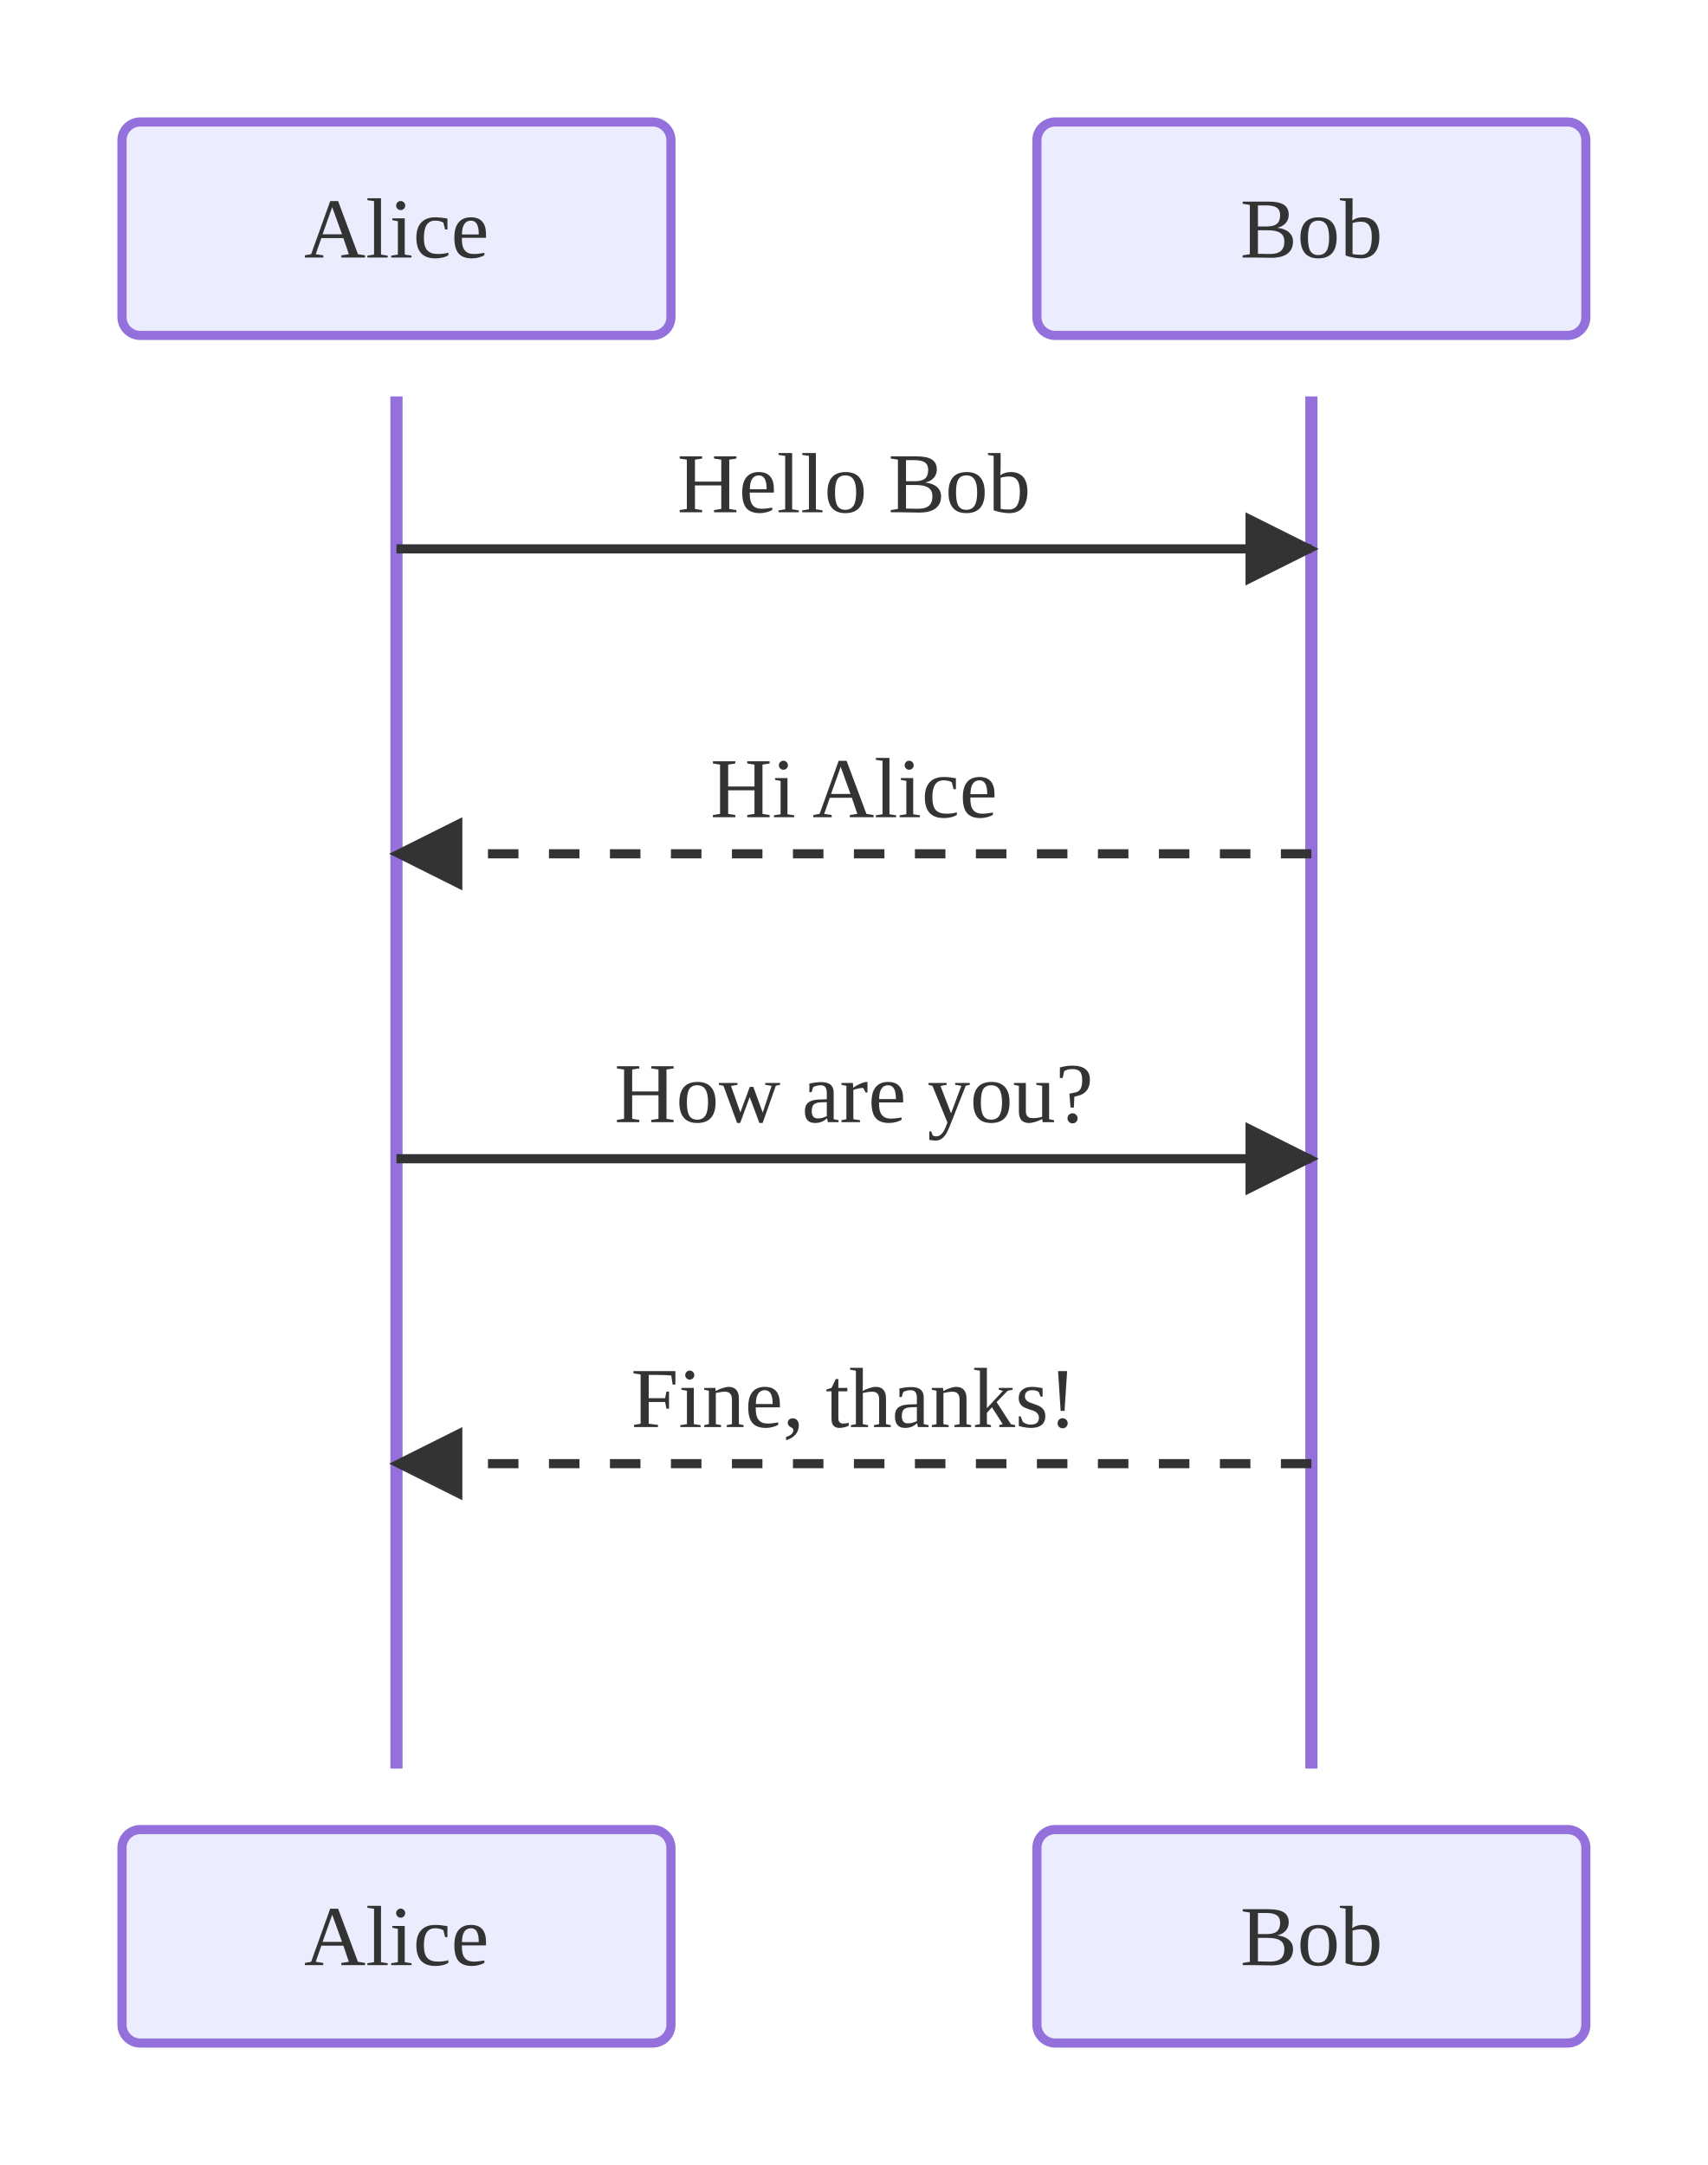
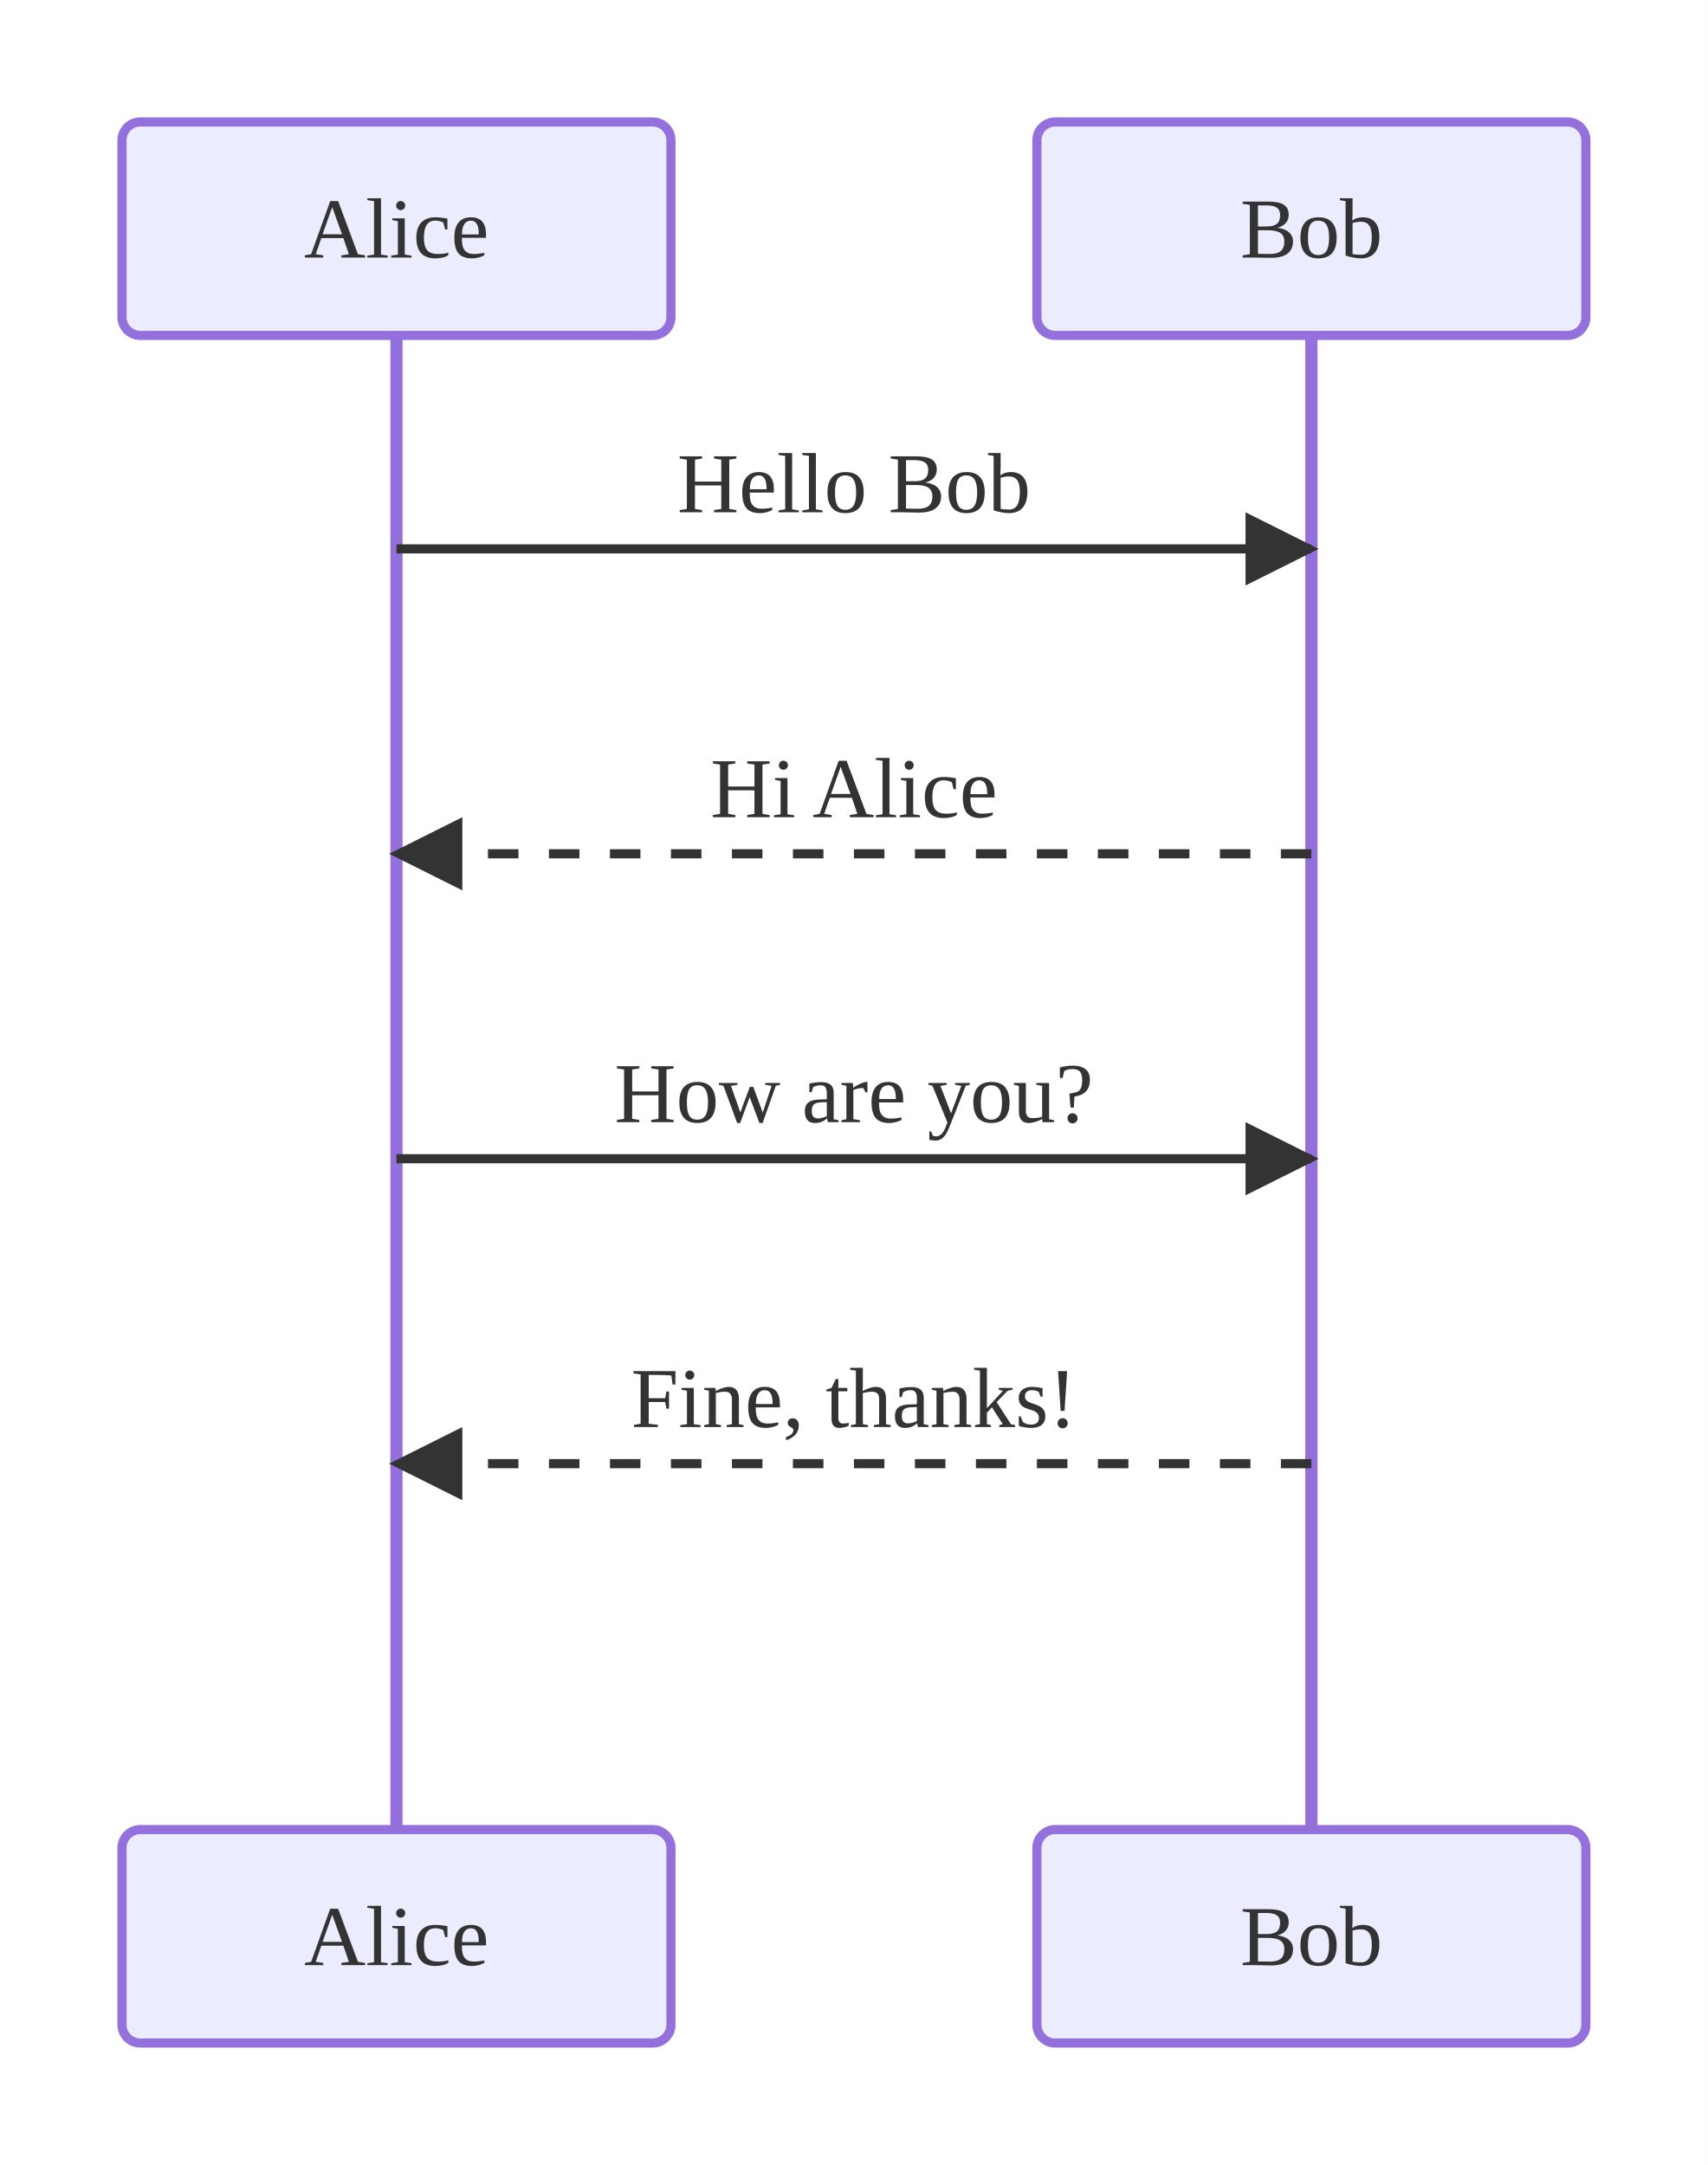
<svg xmlns="http://www.w3.org/2000/svg" viewBox="0 0 280.00 355.00">
  <defs>
    <marker id="seq-arrow-solid" viewBox="0 0 10 10" refX="9.00" refY="5.00" markerWidth="8.00" markerHeight="8.00" orient="auto">
      <polygon points="0,0 10,5 0,10" style="fill:#333" />
    </marker>
    <marker id="seq-arrow-dashed" viewBox="0 0 10 10" refX="9.00" refY="5.00" markerWidth="8.00" markerHeight="8.00" orient="auto">
      <polygon points="0,0 10,5 0,10" style="fill:#333" />
    </marker>
    <marker id="seq-arrow-solid-cross" viewBox="0 0 10 10" refX="5.00" refY="5.00" markerWidth="10.00" markerHeight="10.00" orient="auto">
      <path d="M2,2 L8,8 M2,8 L8,2" style="stroke:#333;stroke-width:1.5;fill:none" />
    </marker>
    <marker id="seq-arrow-dashed-cross" viewBox="0 0 10 10" refX="5.00" refY="5.00" markerWidth="10.00" markerHeight="10.00" orient="auto">
      <path d="M2,2 L8,8 M2,8 L8,2" style="stroke:#333;stroke-width:1.5;fill:none" />
    </marker>
    <marker id="seq-arrow-solid-open" viewBox="0 0 10 10" refX="10.00" refY="5.00" markerWidth="8.00" markerHeight="8.00" orient="auto">
      <polyline points="0,1 10,5 0,9" style="stroke:#333;stroke-width:1.5;fill:none" />
    </marker>
    <marker id="seq-arrow-dashed-open" viewBox="0 0 10 10" refX="10.00" refY="5.00" markerWidth="8.00" markerHeight="8.00" orient="auto">
      <polyline points="0,1 10,5 0,9" style="stroke:#333;stroke-width:1.5;fill:none" />
    </marker>
  </defs>
  <rect x="0.00" y="0.00" width="280.00" height="355.00" style="fill:white;stroke:none" />
-   <line x1="65.00" y1="65.00" x2="65.00" y2="290.00" style="stroke:#9370DB;stroke-width:2.0" />
-   <line x1="215.00" y1="65.00" x2="215.00" y2="290.00" style="stroke:#9370DB;stroke-width:2.0" />
+   <line x1="65.00" y1="55.00" x2="65.00" y2="300.00" style="stroke:#9370DB;stroke-width:2.0" />
+   <line x1="215.00" y1="55.00" x2="215.00" y2="300.00" style="stroke:#9370DB;stroke-width:2.0" />
  <line x1="65.00" y1="90.00" x2="215.00" y2="90.00" style="stroke:#333;stroke-width:1.5;fill:none" marker-end="url(#seq-arrow-solid)" />
  <text x="140.00" y="84.00" text-anchor="middle" dominant-baseline="auto" style="fill:#333;font-size:14px">Hello Bob</text>
  <line x1="215.00" y1="140.00" x2="65.00" y2="140.00" style="stroke:#333;stroke-width:1.5;fill:none;stroke-dasharray:5,5" marker-end="url(#seq-arrow-dashed)" />
  <text x="140.00" y="134.00" text-anchor="middle" dominant-baseline="auto" style="fill:#333;font-size:14px">Hi Alice</text>
  <line x1="65.00" y1="190.00" x2="215.00" y2="190.00" style="stroke:#333;stroke-width:1.5;fill:none" marker-end="url(#seq-arrow-solid)" />
  <text x="140.00" y="184.00" text-anchor="middle" dominant-baseline="auto" style="fill:#333;font-size:14px">How are you?</text>
  <line x1="215.00" y1="240.00" x2="65.00" y2="240.00" style="stroke:#333;stroke-width:1.5;fill:none;stroke-dasharray:5,5" marker-end="url(#seq-arrow-dashed)" />
  <text x="140.00" y="234.00" text-anchor="middle" dominant-baseline="auto" style="fill:#333;font-size:14px">Fine, thanks!</text>
  <rect x="20.00" y="20.00" width="90.00" height="35.00" rx="3.00" ry="3.00" style="fill:#ECECFF;stroke:#9370DB;stroke-width:1.5" />
  <text x="65.00" y="37.50" text-anchor="middle" dominant-baseline="central" style="fill:#333;font-size:14px">Alice</text>
  <rect x="20.00" y="300.00" width="90.00" height="35.00" rx="3.00" ry="3.00" style="fill:#ECECFF;stroke:#9370DB;stroke-width:1.5" />
  <text x="65.00" y="317.50" text-anchor="middle" dominant-baseline="central" style="fill:#333;font-size:14px">Alice</text>
  <rect x="170.00" y="20.00" width="90.00" height="35.00" rx="3.00" ry="3.00" style="fill:#ECECFF;stroke:#9370DB;stroke-width:1.5" />
  <text x="215.00" y="37.50" text-anchor="middle" dominant-baseline="central" style="fill:#333;font-size:14px">Bob</text>
  <rect x="170.00" y="300.00" width="90.00" height="35.00" rx="3.00" ry="3.00" style="fill:#ECECFF;stroke:#9370DB;stroke-width:1.5" />
  <text x="215.00" y="317.50" text-anchor="middle" dominant-baseline="central" style="fill:#333;font-size:14px">Bob</text>
</svg>
